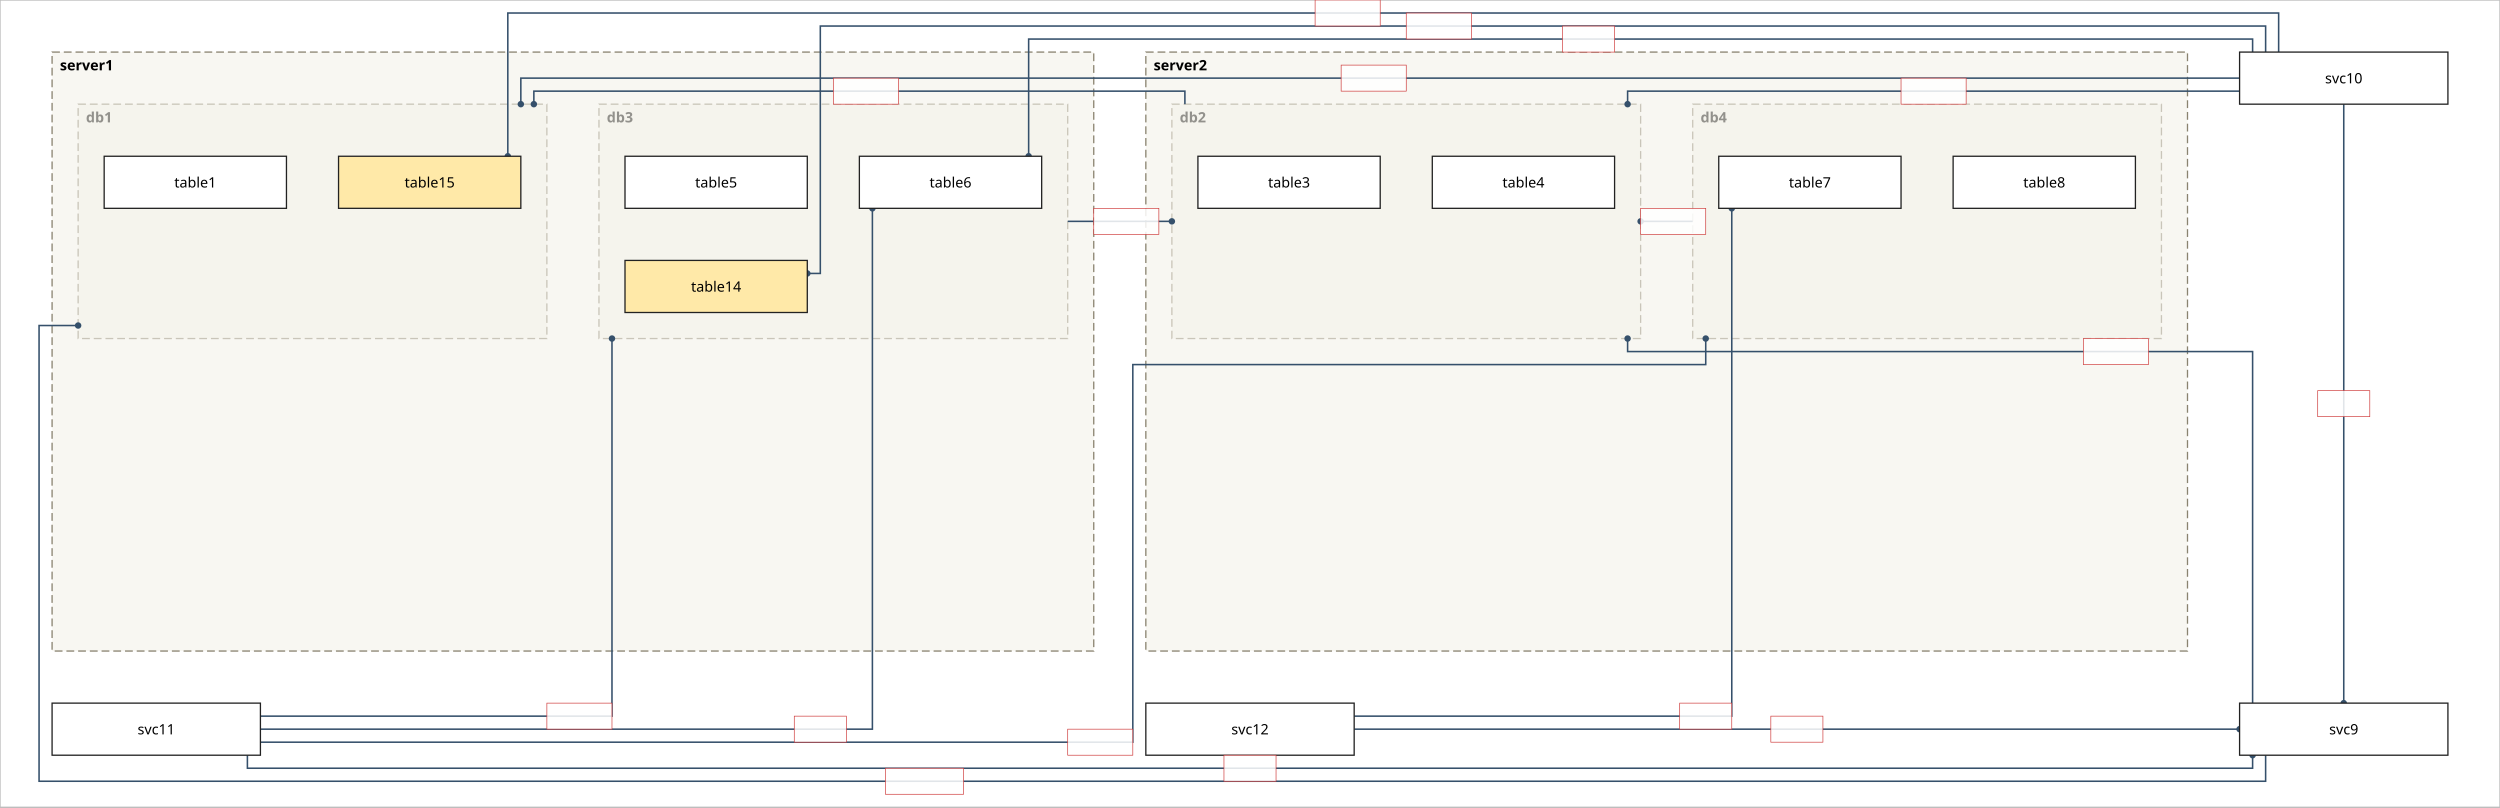
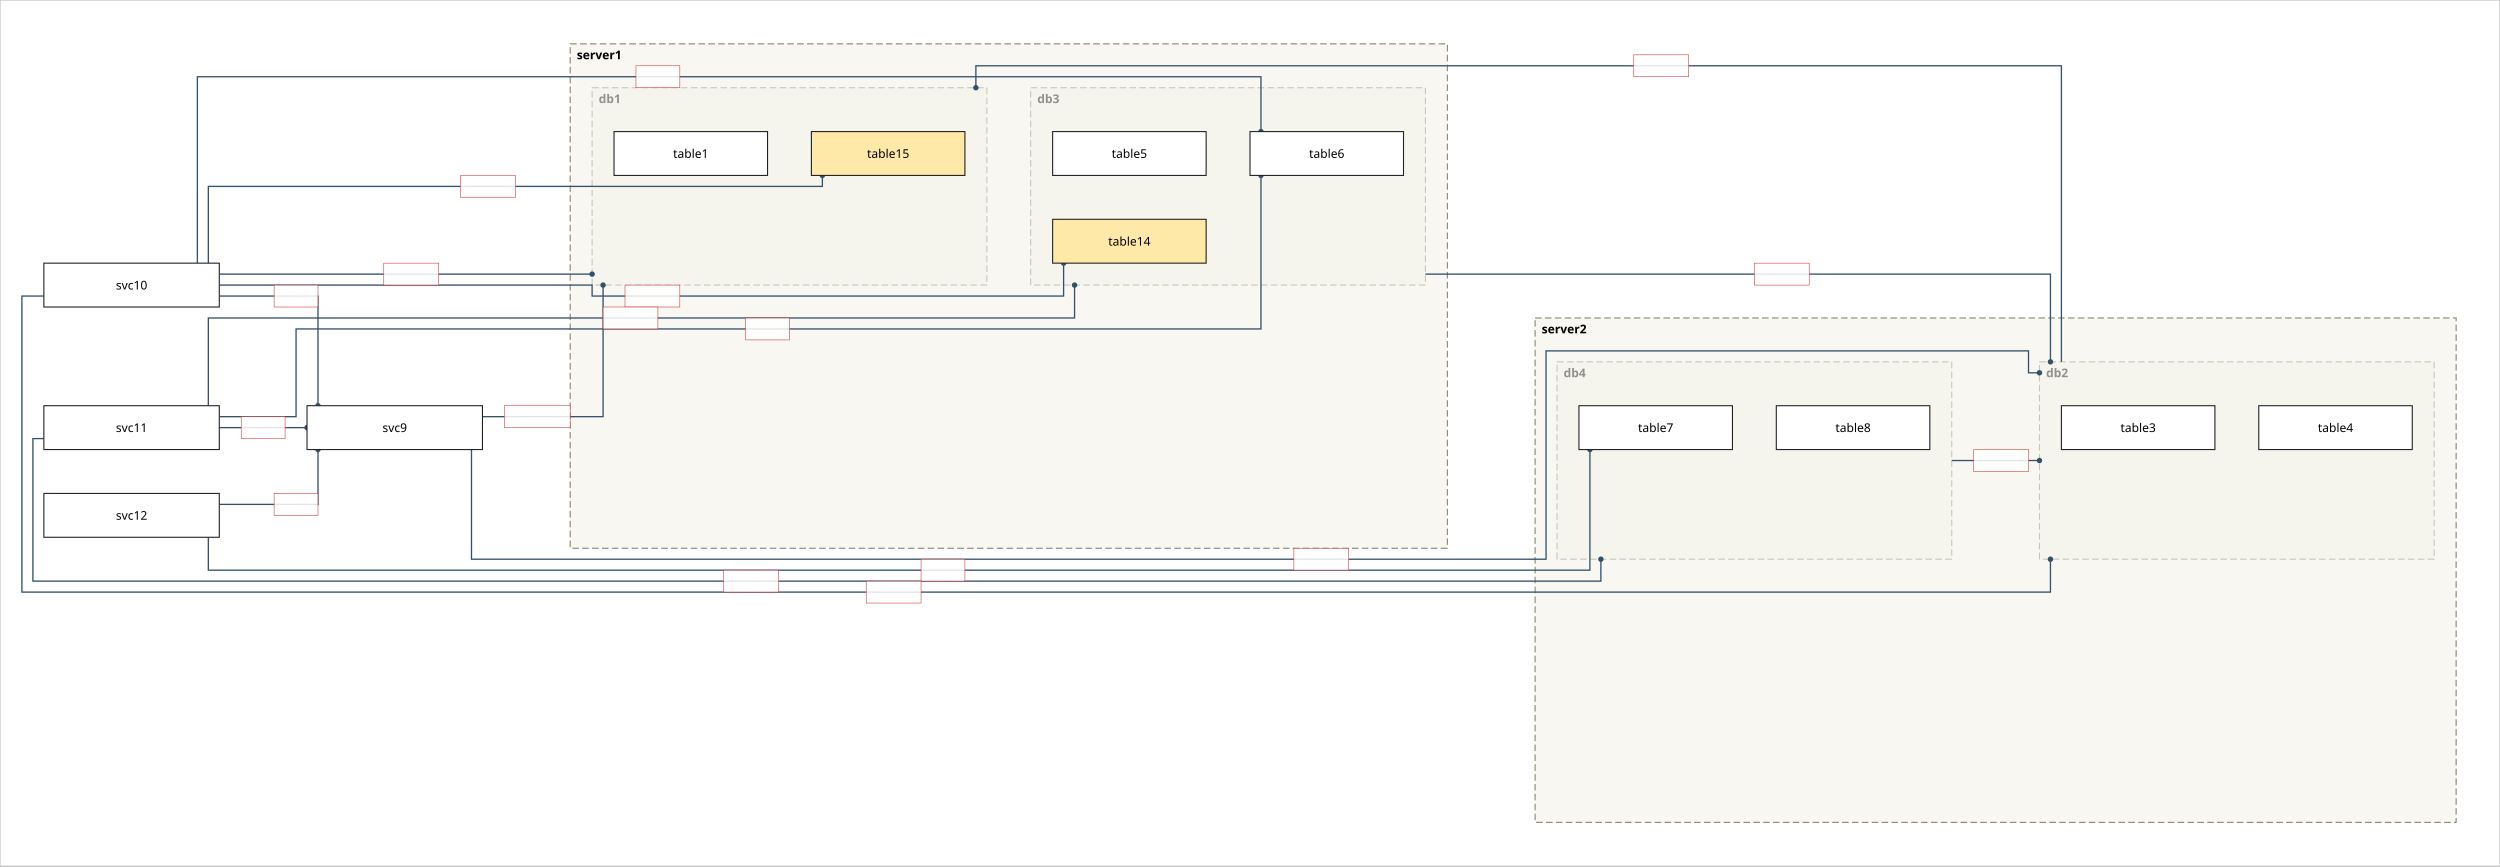
- <svg xmlns="http://www.w3.org/2000/svg" width="1920" height="620" viewBox="0 0 1920 620" font-family="sans-serif" font-size="11">
+ <svg xmlns="http://www.w3.org/2000/svg" width="2280" height="790" viewBox="0 0 2280 790" font-family="sans-serif" font-size="11">
  <rect width="100%" height="100%" fill="#fff" stroke="#bbb" />
-   <rect x="60" y="80" width="360" height="180" fill="#f3f1ea" fill-opacity="0.6" stroke="#8a8370" stroke-dasharray="6 3" />
-   <text x="66" y="94" font-weight="bold">db1</text>
-   <rect x="900" y="80" width="360" height="180" fill="#f3f1ea" fill-opacity="0.6" stroke="#8a8370" stroke-dasharray="6 3" />
-   <text x="906" y="94" font-weight="bold">db2</text>
-   <rect x="460" y="80" width="360" height="180" fill="#f3f1ea" fill-opacity="0.6" stroke="#8a8370" stroke-dasharray="6 3" />
-   <text x="466" y="94" font-weight="bold">db3</text>
-   <rect x="1300" y="80" width="360" height="180" fill="#f3f1ea" fill-opacity="0.6" stroke="#8a8370" stroke-dasharray="6 3" />
-   <text x="1306" y="94" font-weight="bold">db4</text>
-   <rect x="40" y="40" width="800" height="460" fill="#f3f1ea" fill-opacity="0.6" stroke="#8a8370" stroke-dasharray="6 3" />
-   <text x="46" y="54" font-weight="bold">server1</text>
-   <rect x="880" y="40" width="800" height="460" fill="#f3f1ea" fill-opacity="0.6" stroke="#8a8370" stroke-dasharray="6 3" />
-   <text x="886" y="54" font-weight="bold">server2</text>
-   <polyline points="910,80 910,70 410,70 410,80" fill="none" stroke="#35506b" stroke-width="1.2" />
-   <circle cx="410" cy="80" r="2.5" fill="#35506b" />
-   <polyline points="820,170 900,170" fill="none" stroke="#35506b" stroke-width="1.2" />
-   <circle cx="900" cy="170" r="2.5" fill="#35506b" />
-   <polyline points="1300,170 1260,170" fill="none" stroke="#35506b" stroke-width="1.2" />
-   <circle cx="1260" cy="170" r="2.5" fill="#35506b" />
-   <polyline points="1720,60 400,60 400,80" fill="none" stroke="#35506b" stroke-width="1.2" />
-   <circle cx="400" cy="80" r="2.5" fill="#35506b" />
-   <polyline points="1750,40 1750,10 390,10 390,120" fill="none" stroke="#35506b" stroke-width="1.2" />
-   <circle cx="390" cy="120" r="2.5" fill="#35506b" />
-   <polyline points="1720,70 1250,70 1250,80" fill="none" stroke="#35506b" stroke-width="1.2" />
-   <circle cx="1250" cy="80" r="2.5" fill="#35506b" />
-   <polyline points="1740,40 1740,20 630,20 630,210 620,210" fill="none" stroke="#35506b" stroke-width="1.2" />
-   <circle cx="620" cy="210" r="2.5" fill="#35506b" />
-   <polyline points="1730,40 1730,30 790,30 790,120" fill="none" stroke="#35506b" stroke-width="1.2" />
-   <circle cx="790" cy="120" r="2.5" fill="#35506b" />
-   <polyline points="1800,80 1800,540" fill="none" stroke="#35506b" stroke-width="1.2" />
-   <circle cx="1800" cy="540" r="2.5" fill="#35506b" />
-   <polyline points="200,550 470,550 470,260" fill="none" stroke="#35506b" stroke-width="1.2" />
-   <circle cx="470" cy="260" r="2.5" fill="#35506b" />
-   <polyline points="200,560 670,560 670,160" fill="none" stroke="#35506b" stroke-width="1.2" />
-   <circle cx="670" cy="160" r="2.5" fill="#35506b" />
-   <polyline points="200,570 870,570 870,280 1310,280 1310,260" fill="none" stroke="#35506b" stroke-width="1.2" />
-   <circle cx="1310" cy="260" r="2.5" fill="#35506b" />
-   <polyline points="190,580 190,590 1730,590 1730,580" fill="none" stroke="#35506b" stroke-width="1.2" />
-   <circle cx="1730" cy="580" r="2.5" fill="#35506b" />
-   <polyline points="1040,550 1330,550 1330,160" fill="none" stroke="#35506b" stroke-width="1.2" />
-   <circle cx="1330" cy="160" r="2.5" fill="#35506b" />
-   <polyline points="1040,560 1720,560" fill="none" stroke="#35506b" stroke-width="1.2" />
-   <circle cx="1720" cy="560" r="2.5" fill="#35506b" />
-   <polyline points="1740,580 1740,600 30,600 30,250 60,250" fill="none" stroke="#35506b" stroke-width="1.2" />
-   <circle cx="60" cy="250" r="2.5" fill="#35506b" />
-   <polyline points="1730,540 1730,270 1250,270 1250,260" fill="none" stroke="#35506b" stroke-width="1.2" />
-   <circle cx="1250" cy="260" r="2.5" fill="#35506b" />
-   <rect x="80" y="120" width="140" height="40" fill="#fff" stroke="#222" />
-   <text x="150" y="144" text-anchor="middle">table1</text>
-   <rect x="260" y="120" width="140" height="40" fill="#ffe9a8" stroke="#222" />
-   <text x="330" y="144" text-anchor="middle">table15</text>
-   <rect x="920" y="120" width="140" height="40" fill="#fff" stroke="#222" />
-   <text x="990" y="144" text-anchor="middle">table3</text>
-   <rect x="1100" y="120" width="140" height="40" fill="#fff" stroke="#222" />
-   <text x="1170" y="144" text-anchor="middle">table4</text>
-   <rect x="480" y="200" width="140" height="40" fill="#ffe9a8" stroke="#222" />
-   <text x="550" y="224" text-anchor="middle">table14</text>
-   <rect x="480" y="120" width="140" height="40" fill="#fff" stroke="#222" />
-   <text x="550" y="144" text-anchor="middle">table5</text>
-   <rect x="660" y="120" width="140" height="40" fill="#fff" stroke="#222" />
-   <text x="730" y="144" text-anchor="middle">table6</text>
-   <rect x="1320" y="120" width="140" height="40" fill="#fff" stroke="#222" />
-   <text x="1390" y="144" text-anchor="middle">table7</text>
-   <rect x="1500" y="120" width="140" height="40" fill="#fff" stroke="#222" />
-   <text x="1570" y="144" text-anchor="middle">table8</text>
-   <rect x="1720" y="40" width="160" height="40" fill="#fff" stroke="#222" />
-   <text x="1800" y="64" text-anchor="middle">svc10</text>
-   <rect x="40" y="540" width="160" height="40" fill="#fff" stroke="#222" />
-   <text x="120" y="564" text-anchor="middle">svc11</text>
-   <rect x="880" y="540" width="160" height="40" fill="#fff" stroke="#222" />
-   <text x="960" y="564" text-anchor="middle">svc12</text>
-   <rect x="1720" y="540" width="160" height="40" fill="#fff" stroke="#222" />
-   <text x="1800" y="564" text-anchor="middle">svc9</text>
-   <rect x="640" y="60" width="50" height="20" fill="#fff" fill-opacity="0.85" stroke="#c33" stroke-width="0.5" />
-   <rect x="840" y="160" width="50" height="20" fill="#fff" fill-opacity="0.85" stroke="#c33" stroke-width="0.5" />
-   <rect x="1260" y="160" width="50" height="20" fill="#fff" fill-opacity="0.85" stroke="#c33" stroke-width="0.5" />
-   <rect x="1030" y="50" width="50" height="20" fill="#fff" fill-opacity="0.85" stroke="#c33" stroke-width="0.5" />
-   <rect x="1010" y="0" width="50" height="20" fill="#fff" fill-opacity="0.85" stroke="#c33" stroke-width="0.5" />
-   <rect x="1460" y="60" width="50" height="20" fill="#fff" fill-opacity="0.85" stroke="#c33" stroke-width="0.5" />
-   <rect x="1080" y="10" width="50" height="20" fill="#fff" fill-opacity="0.85" stroke="#c33" stroke-width="0.5" />
-   <rect x="1200" y="20" width="40" height="20" fill="#fff" fill-opacity="0.85" stroke="#c33" stroke-width="0.5" />
-   <rect x="1780" y="300" width="40" height="20" fill="#fff" fill-opacity="0.85" stroke="#c33" stroke-width="0.5" />
-   <rect x="420" y="540" width="50" height="20" fill="#fff" fill-opacity="0.85" stroke="#c33" stroke-width="0.5" />
-   <rect x="610" y="550" width="40" height="20" fill="#fff" fill-opacity="0.85" stroke="#c33" stroke-width="0.5" />
-   <rect x="820" y="560" width="50" height="20" fill="#fff" fill-opacity="0.85" stroke="#c33" stroke-width="0.5" />
-   <rect x="940" y="580" width="40" height="20" fill="#fff" fill-opacity="0.85" stroke="#c33" stroke-width="0.5" />
-   <rect x="1290" y="540" width="40" height="20" fill="#fff" fill-opacity="0.85" stroke="#c33" stroke-width="0.5" />
-   <rect x="1360" y="550" width="40" height="20" fill="#fff" fill-opacity="0.85" stroke="#c33" stroke-width="0.5" />
-   <rect x="680" y="590" width="60" height="20" fill="#fff" fill-opacity="0.85" stroke="#c33" stroke-width="0.5" />
-   <rect x="1600" y="260" width="50" height="20" fill="#fff" fill-opacity="0.85" stroke="#c33" stroke-width="0.5" />
+   <rect x="540" y="80" width="360" height="180" fill="#f3f1ea" fill-opacity="0.6" stroke="#8a8370" stroke-dasharray="6 3" />
+   <text x="546" y="94" font-weight="bold">db1</text>
+   <rect x="1860" y="330" width="360" height="180" fill="#f3f1ea" fill-opacity="0.6" stroke="#8a8370" stroke-dasharray="6 3" />
+   <text x="1866" y="344" font-weight="bold">db2</text>
+   <rect x="940" y="80" width="360" height="180" fill="#f3f1ea" fill-opacity="0.6" stroke="#8a8370" stroke-dasharray="6 3" />
+   <text x="946" y="94" font-weight="bold">db3</text>
+   <rect x="1420" y="330" width="360" height="180" fill="#f3f1ea" fill-opacity="0.6" stroke="#8a8370" stroke-dasharray="6 3" />
+   <text x="1426" y="344" font-weight="bold">db4</text>
+   <rect x="520" y="40" width="800" height="460" fill="#f3f1ea" fill-opacity="0.6" stroke="#8a8370" stroke-dasharray="6 3" />
+   <text x="526" y="54" font-weight="bold">server1</text>
+   <rect x="1400" y="290" width="840" height="460" fill="#f3f1ea" fill-opacity="0.6" stroke="#8a8370" stroke-dasharray="6 3" />
+   <text x="1406" y="304" font-weight="bold">server2</text>
+   <polyline points="1880,330 1880,60 890,60 890,80" fill="none" stroke="#35506b" stroke-width="1.2" />
+   <circle cx="890" cy="80" r="2.5" fill="#35506b" />
+   <polyline points="1300,250 1870,250 1870,330" fill="none" stroke="#35506b" stroke-width="1.2" />
+   <circle cx="1870" cy="330" r="2.5" fill="#35506b" />
+   <polyline points="1780,420 1860,420" fill="none" stroke="#35506b" stroke-width="1.2" />
+   <circle cx="1860" cy="420" r="2.5" fill="#35506b" />
+   <polyline points="200,250 540,250" fill="none" stroke="#35506b" stroke-width="1.2" />
+   <circle cx="540" cy="250" r="2.5" fill="#35506b" />
+   <polyline points="190,240 190,170 750,170 750,160" fill="none" stroke="#35506b" stroke-width="1.2" />
+   <circle cx="750" cy="160" r="2.5" fill="#35506b" />
+   <polyline points="40,270 20,270 20,540 1870,540 1870,510" fill="none" stroke="#35506b" stroke-width="1.2" />
+   <circle cx="1870" cy="510" r="2.5" fill="#35506b" />
+   <polyline points="200,260 540,260 540,270 970,270 970,240" fill="none" stroke="#35506b" stroke-width="1.2" />
+   <circle cx="970" cy="240" r="2.5" fill="#35506b" />
+   <polyline points="180,240 180,70 1150,70 1150,120" fill="none" stroke="#35506b" stroke-width="1.2" />
+   <circle cx="1150" cy="120" r="2.5" fill="#35506b" />
+   <polyline points="200,270 290,270 290,370" fill="none" stroke="#35506b" stroke-width="1.2" />
+   <circle cx="290" cy="370" r="2.5" fill="#35506b" />
+   <polyline points="190,370 190,290 980,290 980,260" fill="none" stroke="#35506b" stroke-width="1.2" />
+   <circle cx="980" cy="260" r="2.5" fill="#35506b" />
+   <polyline points="200,380 270,380 270,300 1150,300 1150,160" fill="none" stroke="#35506b" stroke-width="1.2" />
+   <circle cx="1150" cy="160" r="2.5" fill="#35506b" />
+   <polyline points="40,400 30,400 30,530 1460,530 1460,510" fill="none" stroke="#35506b" stroke-width="1.2" />
+   <circle cx="1460" cy="510" r="2.5" fill="#35506b" />
+   <polyline points="200,390 280,390" fill="none" stroke="#35506b" stroke-width="1.2" />
+   <circle cx="280" cy="390" r="2.5" fill="#35506b" />
+   <polyline points="190,490 190,520 1450,520 1450,410" fill="none" stroke="#35506b" stroke-width="1.2" />
+   <circle cx="1450" cy="410" r="2.5" fill="#35506b" />
+   <polyline points="200,460 290,460 290,410" fill="none" stroke="#35506b" stroke-width="1.2" />
+   <circle cx="290" cy="410" r="2.5" fill="#35506b" />
+   <polyline points="440,380 550,380 550,260" fill="none" stroke="#35506b" stroke-width="1.2" />
+   <circle cx="550" cy="260" r="2.5" fill="#35506b" />
+   <polyline points="430,410 430,510 1410,510 1410,320 1850,320 1850,340 1860,340" fill="none" stroke="#35506b" stroke-width="1.2" />
+   <circle cx="1860" cy="340" r="2.5" fill="#35506b" />
+   <rect x="560" y="120" width="140" height="40" fill="#fff" stroke="#222" />
+   <text x="630" y="144" text-anchor="middle">table1</text>
+   <rect x="740" y="120" width="140" height="40" fill="#ffe9a8" stroke="#222" />
+   <text x="810" y="144" text-anchor="middle">table15</text>
+   <rect x="1880" y="370" width="140" height="40" fill="#fff" stroke="#222" />
+   <text x="1950" y="394" text-anchor="middle">table3</text>
+   <rect x="2060" y="370" width="140" height="40" fill="#fff" stroke="#222" />
+   <text x="2130" y="394" text-anchor="middle">table4</text>
+   <rect x="960" y="200" width="140" height="40" fill="#ffe9a8" stroke="#222" />
+   <text x="1030" y="224" text-anchor="middle">table14</text>
+   <rect x="960" y="120" width="140" height="40" fill="#fff" stroke="#222" />
+   <text x="1030" y="144" text-anchor="middle">table5</text>
+   <rect x="1140" y="120" width="140" height="40" fill="#fff" stroke="#222" />
+   <text x="1210" y="144" text-anchor="middle">table6</text>
+   <rect x="1440" y="370" width="140" height="40" fill="#fff" stroke="#222" />
+   <text x="1510" y="394" text-anchor="middle">table7</text>
+   <rect x="1620" y="370" width="140" height="40" fill="#fff" stroke="#222" />
+   <text x="1690" y="394" text-anchor="middle">table8</text>
+   <rect x="40" y="240" width="160" height="40" fill="#fff" stroke="#222" />
+   <text x="120" y="264" text-anchor="middle">svc10</text>
+   <rect x="40" y="370" width="160" height="40" fill="#fff" stroke="#222" />
+   <text x="120" y="394" text-anchor="middle">svc11</text>
+   <rect x="40" y="450" width="160" height="40" fill="#fff" stroke="#222" />
+   <text x="120" y="474" text-anchor="middle">svc12</text>
+   <rect x="280" y="370" width="160" height="40" fill="#fff" stroke="#222" />
+   <text x="360" y="394" text-anchor="middle">svc9</text>
+   <rect x="1490" y="50" width="50" height="20" fill="#fff" fill-opacity="0.85" stroke="#c33" stroke-width="0.5" />
+   <rect x="1600" y="240" width="50" height="20" fill="#fff" fill-opacity="0.85" stroke="#c33" stroke-width="0.5" />
+   <rect x="1800" y="410" width="50" height="20" fill="#fff" fill-opacity="0.85" stroke="#c33" stroke-width="0.5" />
+   <rect x="350" y="240" width="50" height="20" fill="#fff" fill-opacity="0.85" stroke="#c33" stroke-width="0.5" />
+   <rect x="420" y="160" width="50" height="20" fill="#fff" fill-opacity="0.85" stroke="#c33" stroke-width="0.5" />
+   <rect x="790" y="530" width="50" height="20" fill="#fff" fill-opacity="0.85" stroke="#c33" stroke-width="0.5" />
+   <rect x="570" y="260" width="50" height="20" fill="#fff" fill-opacity="0.85" stroke="#c33" stroke-width="0.5" />
+   <rect x="580" y="60" width="40" height="20" fill="#fff" fill-opacity="0.85" stroke="#c33" stroke-width="0.5" />
+   <rect x="250" y="260" width="40" height="20" fill="#fff" fill-opacity="0.85" stroke="#c33" stroke-width="0.5" />
+   <rect x="550" y="280" width="50" height="20" fill="#fff" fill-opacity="0.85" stroke="#c33" stroke-width="0.5" />
+   <rect x="680" y="290" width="40" height="20" fill="#fff" fill-opacity="0.85" stroke="#c33" stroke-width="0.5" />
+   <rect x="660" y="520" width="50" height="20" fill="#fff" fill-opacity="0.85" stroke="#c33" stroke-width="0.5" />
+   <rect x="220" y="380" width="40" height="20" fill="#fff" fill-opacity="0.85" stroke="#c33" stroke-width="0.5" />
+   <rect x="840" y="510" width="40" height="20" fill="#fff" fill-opacity="0.85" stroke="#c33" stroke-width="0.5" />
+   <rect x="250" y="450" width="40" height="20" fill="#fff" fill-opacity="0.85" stroke="#c33" stroke-width="0.5" />
+   <rect x="460" y="370" width="60" height="20" fill="#fff" fill-opacity="0.85" stroke="#c33" stroke-width="0.5" />
+   <rect x="1180" y="500" width="50" height="20" fill="#fff" fill-opacity="0.85" stroke="#c33" stroke-width="0.5" />
</svg>
